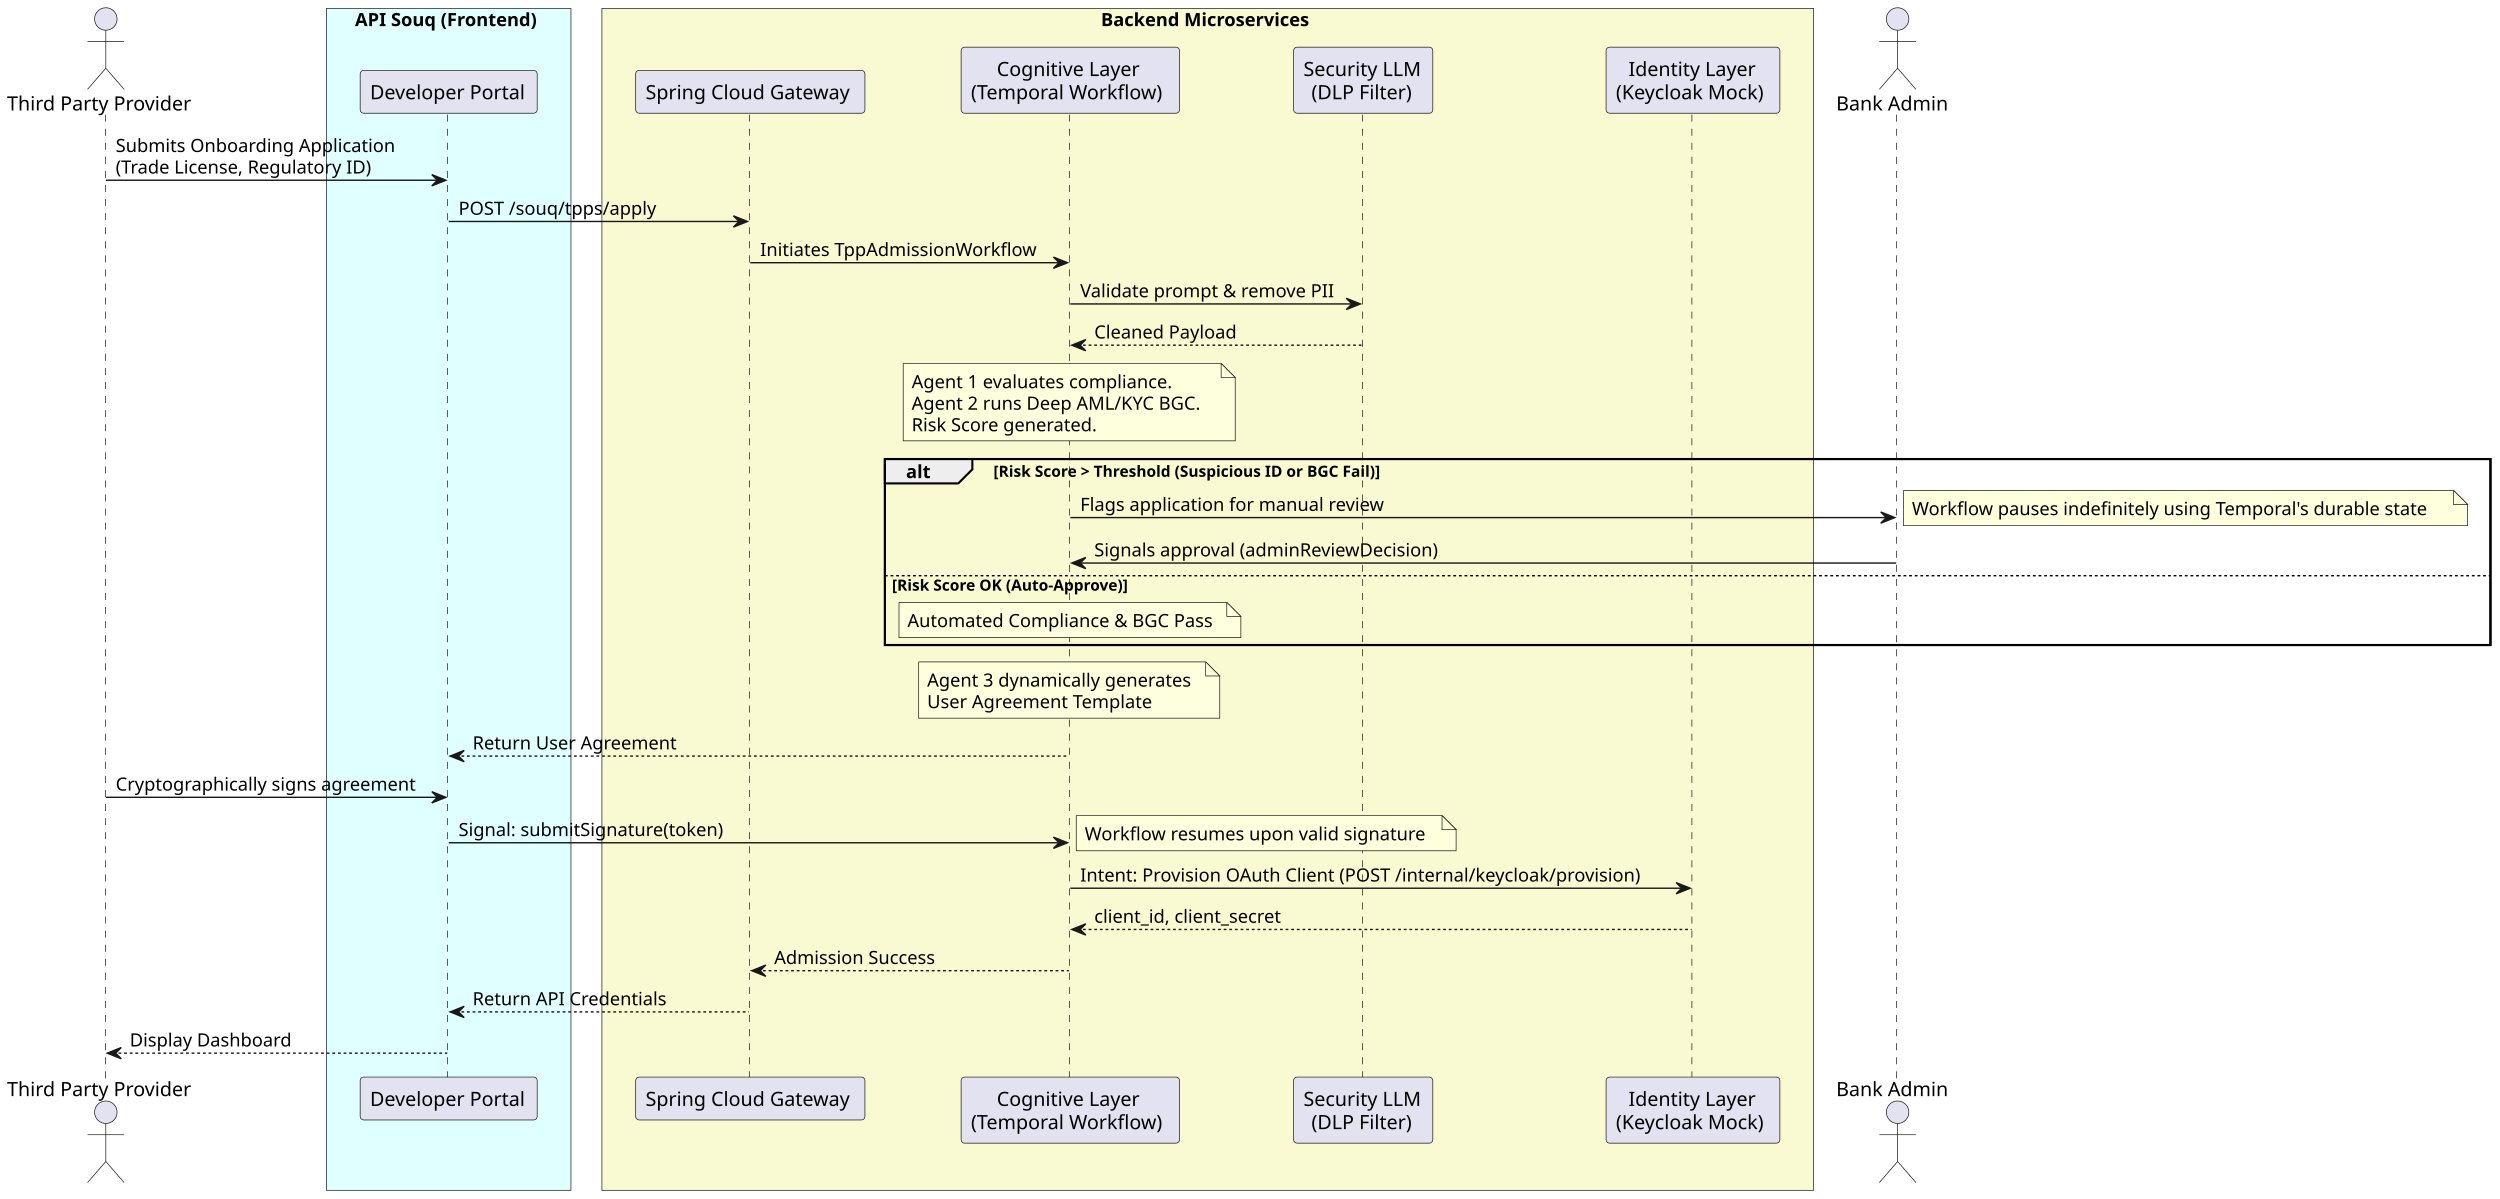
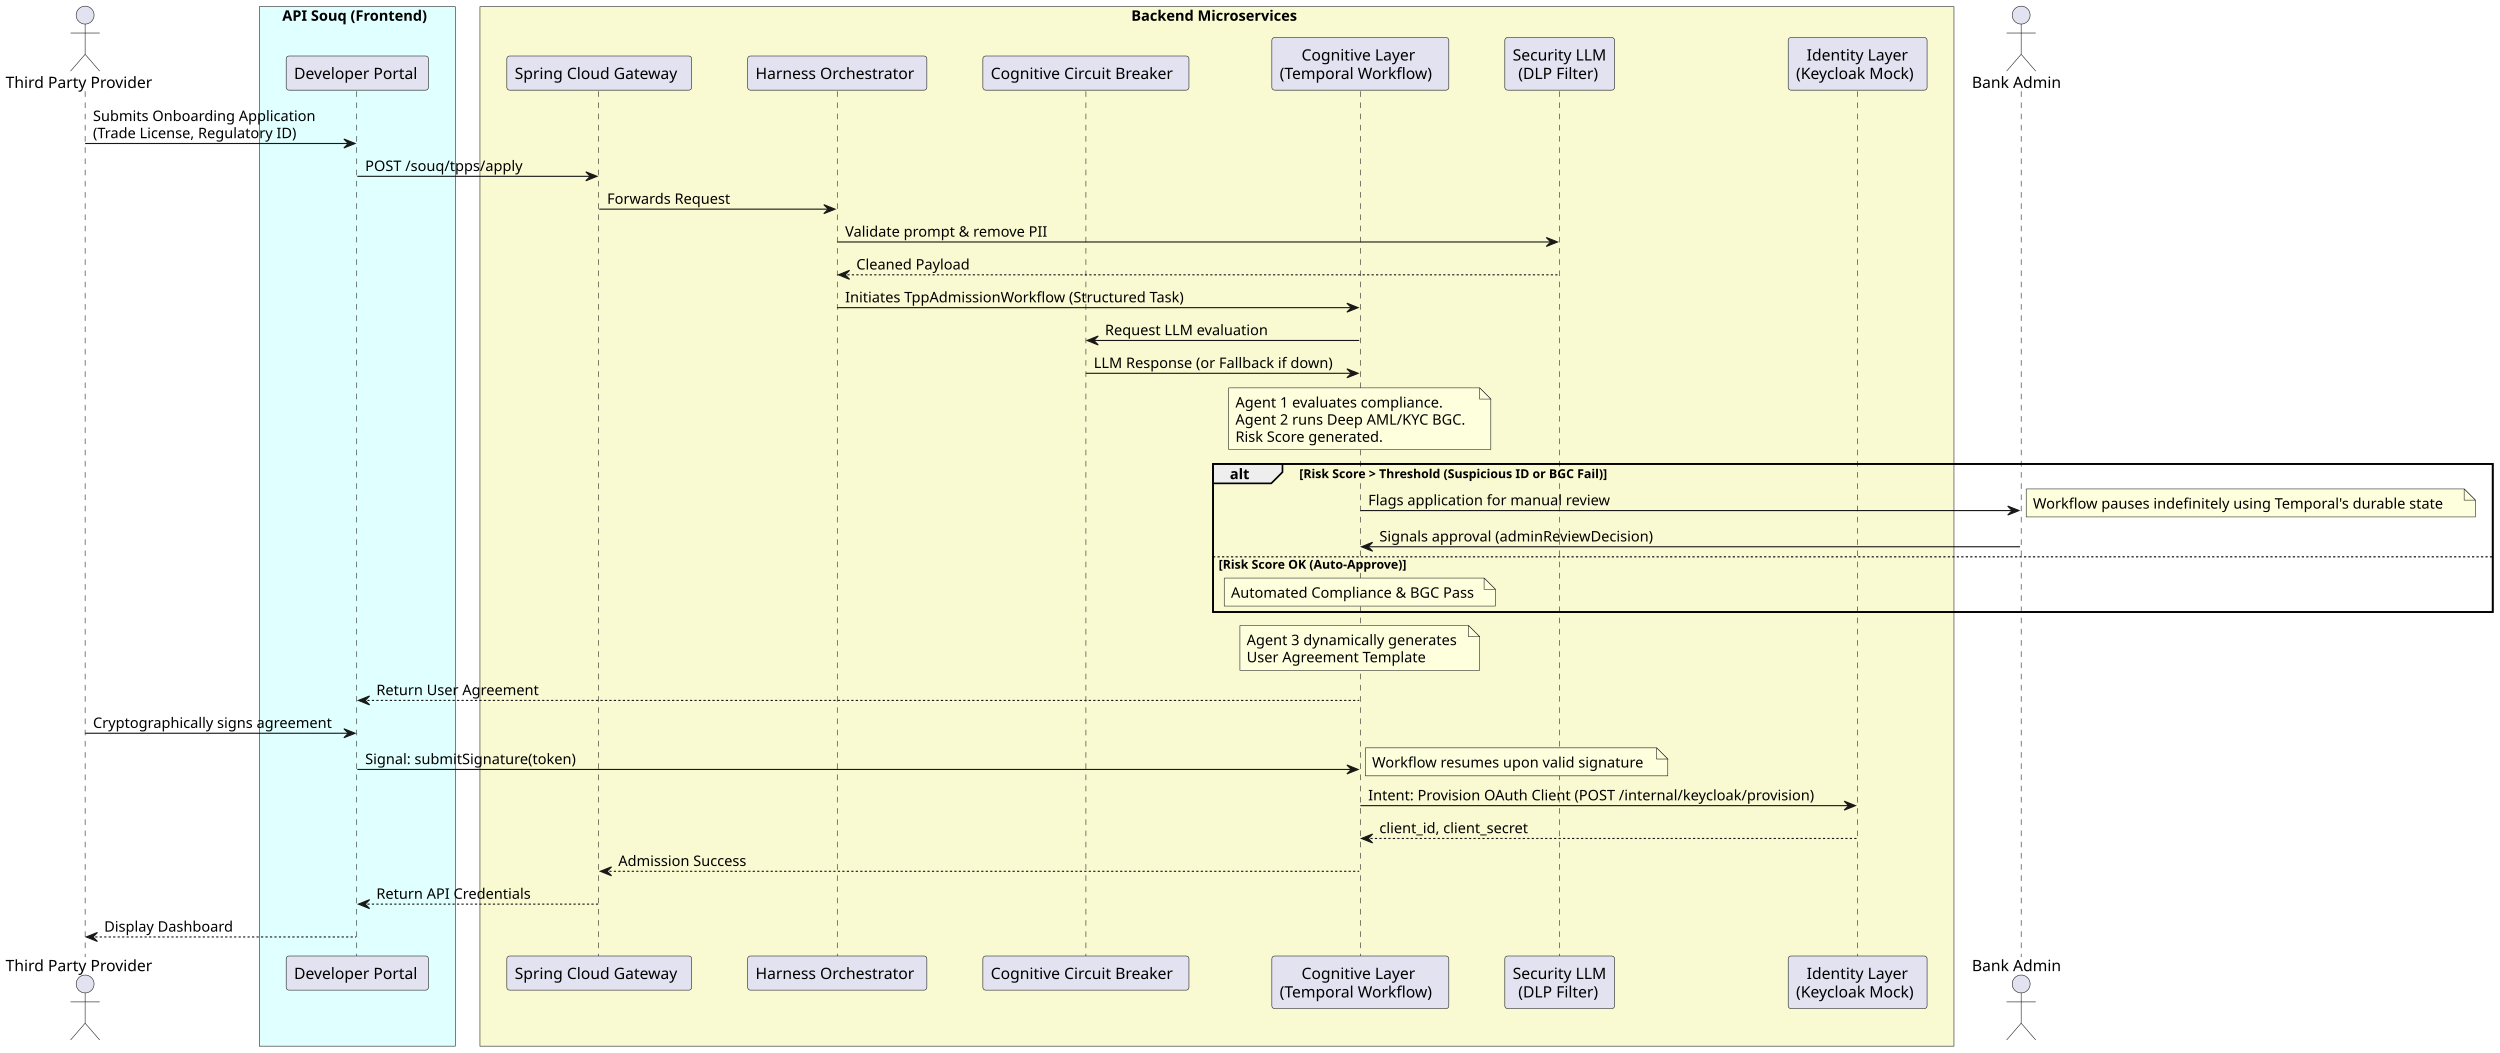
- <svg xmlns="http://www.w3.org/2000/svg" contentStyleType="text/css" data-diagram-type="SEQUENCE" height="852px" preserveAspectRatio="none" style="width:1777px;height:852px;background:#FFFFFF;" version="1.1" viewBox="0 0 1777 852" width="1777px" zoomAndPan="magnify">
+ <svg xmlns="http://www.w3.org/2000/svg" contentStyleType="text/css" height="940px" preserveAspectRatio="none" style="width:2232px;height:940px;background:#FFFFFF;" version="1.1" viewBox="0 0 2232 940" width="2232px" zoomAndPan="magnify">
  <defs />
  <g>
-     <rect fill="#E0FFFF" height="840.074" style="stroke:#181818;stroke-width:0.5;" width="173.829" x="232.008" y="6" />
-     <text fill="#000000" font-family="sans-serif" font-size="13" font-weight="bold" lengthAdjust="spacing" textLength="133.193" x="252.326" y="18.568">API Souq (Frontend)</text>
-     <rect fill="#FAFAD2" height="840.074" style="stroke:#181818;stroke-width:0.5;" width="861.301" x="427.837" y="6" />
-     <text fill="#000000" font-family="sans-serif" font-size="13" font-weight="bold" lengthAdjust="spacing" textLength="151.893" x="782.542" y="18.568">Backend Microservices</text>
-     <rect fill="none" height="132.197" style="stroke:#000000;stroke-width:1.5;" width="1141.215" x="629" y="326.283" />
-     <g class="participant-lifeline" data-entity-uid="part1" data-qualified-name="TPP" id="part1-lifeline">
-       <g>
-         <rect fill="#000000" fill-opacity="0" height="685.098" width="8" x="71.218" y="81.488" />
-         <line style="stroke:#181818;stroke-width:0.5;stroke-dasharray:5,5;" x1="75" x2="75" y1="81.488" y2="766.586" />
-       </g>
-     </g>
-     <g class="participant-lifeline" data-entity-uid="part2" data-qualified-name="Portal" id="part2-lifeline">
-       <g>
-         <rect fill="#000000" fill-opacity="0" height="685.098" width="8" x="314.923" y="81.488" />
-         <line style="stroke:#181818;stroke-width:0.5;stroke-dasharray:5,5;" x1="318.008" x2="318.008" y1="81.488" y2="766.586" />
-       </g>
-     </g>
-     <g class="participant-lifeline" data-entity-uid="part3" data-qualified-name="Gateway" id="part3-lifeline">
-       <g>
-         <rect fill="#000000" fill-opacity="0" height="685.098" width="8" x="529.315" y="81.488" />
-         <line style="stroke:#181818;stroke-width:0.5;stroke-dasharray:5,5;" x1="532.837" x2="532.837" y1="81.488" y2="766.586" />
-       </g>
-     </g>
-     <g class="participant-lifeline" data-entity-uid="part4" data-qualified-name="Brain" id="part4-lifeline">
-       <g>
-         <rect fill="#000000" fill-opacity="0" height="685.098" width="8" x="756.789" y="81.488" />
-         <line style="stroke:#181818;stroke-width:0.5;stroke-dasharray:5,5;" x1="760.167" x2="760.167" y1="81.488" y2="766.586" />
-       </g>
-     </g>
-     <g class="participant-lifeline" data-entity-uid="part5" data-qualified-name="SecLLM" id="part5-lifeline">
-       <g>
-         <rect fill="#000000" fill-opacity="0" height="685.098" width="8" x="964.966" y="81.488" />
-         <line style="stroke:#181818;stroke-width:0.5;stroke-dasharray:5,5;" x1="968.495" x2="968.495" y1="81.488" y2="766.586" />
-       </g>
-     </g>
-     <g class="participant-lifeline" data-entity-uid="part6" data-qualified-name="Keycloak" id="part6-lifeline">
-       <g>
-         <rect fill="#000000" fill-opacity="0" height="685.098" width="8" x="1199.373" y="81.488" />
-         <line style="stroke:#181818;stroke-width:0.5;stroke-dasharray:5,5;" x1="1202.606" x2="1202.606" y1="81.488" y2="766.586" />
-       </g>
-     </g>
-     <g class="participant-lifeline" data-entity-uid="part7" data-qualified-name="Admin" id="part7-lifeline">
-       <g>
-         <rect fill="#000000" fill-opacity="0" height="685.098" width="8" x="1344.819" y="81.488" />
-         <line style="stroke:#181818;stroke-width:0.5;stroke-dasharray:5,5;" x1="1348.139" x2="1348.139" y1="81.488" y2="766.586" />
-       </g>
-     </g>
-     <g class="participant participant-head" data-entity-uid="part1" data-qualified-name="TPP" id="part1-head">
-       <text fill="#000000" font-family="sans-serif" font-size="14" lengthAdjust="spacing" textLength="134.435" x="5" y="78.535">Third Party Provider</text>
-       <ellipse cx="75.218" cy="13.5" fill="#E2E2F0" rx="8" ry="8" style="stroke:#181818;stroke-width:0.5;" />
-       <path d="M75.218,21.5 L75.218,48.5 M62.218,29.5 L88.218,29.5 M75.218,48.5 L62.218,63.5 M75.218,48.5 L88.218,63.5" fill="none" style="stroke:#181818;stroke-width:0.5;" />
-     </g>
-     <g class="participant participant-tail" data-entity-uid="part1" data-qualified-name="TPP" id="part1-tail">
-       <text fill="#000000" font-family="sans-serif" font-size="14" lengthAdjust="spacing" textLength="134.435" x="5" y="779.121">Third Party Provider</text>
-       <ellipse cx="75.218" cy="790.574" fill="#E2E2F0" rx="8" ry="8" style="stroke:#181818;stroke-width:0.5;" />
-       <path d="M75.218,798.574 L75.218,825.574 M62.218,806.574 L88.218,806.574 M75.218,825.574 L62.218,840.574 M75.218,825.574 L88.218,840.574" fill="none" style="stroke:#181818;stroke-width:0.5;" />
-     </g>
-     <g class="participant participant-head" data-entity-uid="part2" data-qualified-name="Portal" id="part2-head">
-       <rect fill="#E2E2F0" height="30.488" rx="2.5" ry="2.5" style="stroke:#181818;stroke-width:0.5;" width="125.829" x="256.008" y="50" />
-       <text fill="#000000" font-family="sans-serif" font-size="14" lengthAdjust="spacing" textLength="111.829" x="263.008" y="70.535">Developer Portal</text>
-     </g>
-     <g class="participant participant-tail" data-entity-uid="part2" data-qualified-name="Portal" id="part2-tail">
-       <rect fill="#E2E2F0" height="30.488" rx="2.5" ry="2.5" style="stroke:#181818;stroke-width:0.5;" width="125.829" x="256.008" y="765.586" />
-       <text fill="#000000" font-family="sans-serif" font-size="14" lengthAdjust="spacing" textLength="111.829" x="263.008" y="786.121">Developer Portal</text>
-     </g>
-     <g class="participant participant-head" data-entity-uid="part3" data-qualified-name="Gateway" id="part3-head">
-       <rect fill="#E2E2F0" height="30.488" rx="2.5" ry="2.5" style="stroke:#181818;stroke-width:0.5;" width="162.955" x="451.837" y="50" />
-       <text fill="#000000" font-family="sans-serif" font-size="14" lengthAdjust="spacing" textLength="148.955" x="458.837" y="70.535">Spring Cloud Gateway</text>
-     </g>
-     <g class="participant participant-tail" data-entity-uid="part3" data-qualified-name="Gateway" id="part3-tail">
-       <rect fill="#E2E2F0" height="30.488" rx="2.5" ry="2.5" style="stroke:#181818;stroke-width:0.5;" width="162.955" x="451.837" y="765.586" />
-       <text fill="#000000" font-family="sans-serif" font-size="14" lengthAdjust="spacing" textLength="148.955" x="458.837" y="786.121">Spring Cloud Gateway</text>
-     </g>
-     <g class="participant participant-head" data-entity-uid="part4" data-qualified-name="Brain" id="part4-head">
-       <rect fill="#E2E2F0" height="46.977" rx="2.5" ry="2.5" style="stroke:#181818;stroke-width:0.5;" width="155.244" x="683.167" y="33.512" />
-       <text fill="#000000" font-family="sans-serif" font-size="14" lengthAdjust="spacing" textLength="104.549" x="708.515" y="54.047">Cognitive Layer</text>
-       <text fill="#000000" font-family="sans-serif" font-size="14" lengthAdjust="spacing" textLength="141.244" x="690.167" y="70.535">(Temporal Workflow)</text>
-     </g>
-     <g class="participant participant-tail" data-entity-uid="part4" data-qualified-name="Brain" id="part4-tail">
-       <rect fill="#E2E2F0" height="46.977" rx="2.5" ry="2.5" style="stroke:#181818;stroke-width:0.5;" width="155.244" x="683.167" y="765.586" />
-       <text fill="#000000" font-family="sans-serif" font-size="14" lengthAdjust="spacing" textLength="104.549" x="708.515" y="786.121">Cognitive Layer</text>
-       <text fill="#000000" font-family="sans-serif" font-size="14" lengthAdjust="spacing" textLength="141.244" x="690.167" y="802.609">(Temporal Workflow)</text>
-     </g>
-     <g class="participant participant-head" data-entity-uid="part5" data-qualified-name="SecLLM" id="part5-head">
-       <rect fill="#E2E2F0" height="46.977" rx="2.5" ry="2.5" style="stroke:#181818;stroke-width:0.5;" width="98.943" x="919.495" y="33.512" />
-       <text fill="#000000" font-family="sans-serif" font-size="14" lengthAdjust="spacing" textLength="84.943" x="926.495" y="54.047">Security LLM</text>
-       <text fill="#000000" font-family="sans-serif" font-size="14" lengthAdjust="spacing" textLength="73.589" x="932.172" y="70.535">(DLP Filter)</text>
-     </g>
-     <g class="participant participant-tail" data-entity-uid="part5" data-qualified-name="SecLLM" id="part5-tail">
-       <rect fill="#E2E2F0" height="46.977" rx="2.5" ry="2.5" style="stroke:#181818;stroke-width:0.5;" width="98.943" x="919.495" y="765.586" />
-       <text fill="#000000" font-family="sans-serif" font-size="14" lengthAdjust="spacing" textLength="84.943" x="926.495" y="786.121">Security LLM</text>
-       <text fill="#000000" font-family="sans-serif" font-size="14" lengthAdjust="spacing" textLength="73.589" x="932.172" y="802.609">(DLP Filter)</text>
-     </g>
-     <g class="participant participant-head" data-entity-uid="part6" data-qualified-name="Keycloak" id="part6-head">
-       <rect fill="#E2E2F0" height="46.977" rx="2.5" ry="2.5" style="stroke:#181818;stroke-width:0.5;" width="123.532" x="1141.606" y="33.512" />
-       <text fill="#000000" font-family="sans-serif" font-size="14" lengthAdjust="spacing" textLength="91.636" x="1157.555" y="54.047">Identity Layer</text>
-       <text fill="#000000" font-family="sans-serif" font-size="14" lengthAdjust="spacing" textLength="109.532" x="1148.606" y="70.535">(Keycloak Mock)</text>
-     </g>
-     <g class="participant participant-tail" data-entity-uid="part6" data-qualified-name="Keycloak" id="part6-tail">
-       <rect fill="#E2E2F0" height="46.977" rx="2.5" ry="2.5" style="stroke:#181818;stroke-width:0.5;" width="123.532" x="1141.606" y="765.586" />
-       <text fill="#000000" font-family="sans-serif" font-size="14" lengthAdjust="spacing" textLength="91.636" x="1157.555" y="786.121">Identity Layer</text>
-       <text fill="#000000" font-family="sans-serif" font-size="14" lengthAdjust="spacing" textLength="109.532" x="1148.606" y="802.609">(Keycloak Mock)</text>
-     </g>
-     <g class="participant participant-head" data-entity-uid="part7" data-qualified-name="Admin" id="part7-head">
-       <text fill="#000000" font-family="sans-serif" font-size="14" lengthAdjust="spacing" textLength="81.361" x="1305.139" y="78.535">Bank Admin</text>
-       <ellipse cx="1348.819" cy="13.5" fill="#E2E2F0" rx="8" ry="8" style="stroke:#181818;stroke-width:0.5;" />
-       <path d="M1348.819,21.5 L1348.819,48.5 M1335.819,29.5 L1361.819,29.5 M1348.819,48.5 L1335.819,63.5 M1348.819,48.5 L1361.819,63.5" fill="none" style="stroke:#181818;stroke-width:0.5;" />
-     </g>
-     <g class="participant participant-tail" data-entity-uid="part7" data-qualified-name="Admin" id="part7-tail">
-       <text fill="#000000" font-family="sans-serif" font-size="14" lengthAdjust="spacing" textLength="81.361" x="1305.139" y="779.121">Bank Admin</text>
-       <ellipse cx="1348.819" cy="790.574" fill="#E2E2F0" rx="8" ry="8" style="stroke:#181818;stroke-width:0.5;" />
-       <path d="M1348.819,798.574 L1348.819,825.574 M1335.819,806.574 L1361.819,806.574 M1348.819,825.574 L1335.819,840.574 M1348.819,825.574 L1361.819,840.574" fill="none" style="stroke:#181818;stroke-width:0.5;" />
-     </g>
-     <g class="message" data-entity-1="part1" data-entity-2="part2" id="msg1">
-       <polygon fill="#181818" points="306.923,124.109,316.923,128.109,306.923,132.109,310.923,128.109" style="stroke:#181818;stroke-width:1;" />
-       <line style="stroke:#181818;stroke-width:1;" x1="75.218" x2="312.923" y1="128.109" y2="128.109" />
-       <text fill="#000000" font-family="sans-serif" font-size="13" lengthAdjust="spacing" textLength="205.169" x="82.218" y="108.057">Submits Onboarding Application</text>
-       <text fill="#000000" font-family="sans-serif" font-size="13" lengthAdjust="spacing" textLength="188.595" x="82.218" y="123.367">(Trade License, Regulatory ID)</text>
-     </g>
-     <g class="message" data-entity-1="part2" data-entity-2="part3" id="msg2">
-       <polygon fill="#181818" points="521.315,153.42,531.315,157.42,521.315,161.42,525.315,157.42" style="stroke:#181818;stroke-width:1;" />
-       <line style="stroke:#181818;stroke-width:1;" x1="318.923" x2="527.315" y1="157.42" y2="157.42" />
-       <text fill="#000000" font-family="sans-serif" font-size="13" lengthAdjust="spacing" textLength="149.881" x="325.923" y="152.678">POST /souq/tpps/apply</text>
-     </g>
-     <g class="message" data-entity-1="part3" data-entity-2="part4" id="msg3">
-       <polygon fill="#181818" points="748.789,182.731,758.789,186.731,748.789,190.731,752.789,186.731" style="stroke:#181818;stroke-width:1;" />
-       <line style="stroke:#181818;stroke-width:1;" x1="533.315" x2="754.789" y1="186.731" y2="186.731" />
-       <text fill="#000000" font-family="sans-serif" font-size="13" lengthAdjust="spacing" textLength="203.474" x="540.315" y="181.988">Initiates TppAdmissionWorkflow</text>
-     </g>
-     <g class="message" data-entity-1="part4" data-entity-2="part5" id="msg4">
-       <polygon fill="#181818" points="956.966,212.041,966.966,216.041,956.966,220.041,960.966,216.041" style="stroke:#181818;stroke-width:1;" />
-       <line style="stroke:#181818;stroke-width:1;" x1="760.789" x2="962.966" y1="216.041" y2="216.041" />
-       <text fill="#000000" font-family="sans-serif" font-size="13" lengthAdjust="spacing" textLength="184.177" x="767.789" y="211.299">Validate prompt &amp; remove PII</text>
-     </g>
-     <g class="message" data-entity-1="part5" data-entity-2="part4" id="msg5">
-       <polygon fill="#181818" points="771.789,241.352,761.789,245.352,771.789,249.352,767.789,245.352" style="stroke:#181818;stroke-width:1;" />
-       <line style="stroke:#181818;stroke-width:1;stroke-dasharray:2,2;" x1="765.789" x2="967.966" y1="245.352" y2="245.352" />
-       <text fill="#000000" font-family="sans-serif" font-size="13" lengthAdjust="spacing" textLength="103.041" x="777.789" y="240.609">Cleaned Payload</text>
-     </g>
-     <path d="M642,258.352 L642,313.352 L878,313.352 L878,268.352 L868,258.352 L642,258.352" fill="#FEFFDD" style="stroke:#181818;stroke-width:0.5;" />
-     <path d="M868,258.352 L868,268.352 L878,268.352 L868,258.352" fill="#FEFFDD" style="stroke:#181818;stroke-width:0.5;" />
-     <text fill="#000000" font-family="sans-serif" font-size="13" lengthAdjust="spacing" textLength="192.435" x="648" y="275.92">Agent 1 evaluates compliance.</text>
-     <text fill="#000000" font-family="sans-serif" font-size="13" lengthAdjust="spacing" textLength="215.998" x="648" y="291.231">Agent 2 runs Deep AML/KYC BGC.</text>
-     <text fill="#000000" font-family="sans-serif" font-size="13" lengthAdjust="spacing" textLength="136.195" x="648" y="306.541">Risk Score generated.</text>
-     <path d="M629,326.283 L691.139,326.283 L691.139,333.594 L681.139,343.594 L629,343.594 L629,326.283" fill="#EEEEEE" style="stroke:#000000;stroke-width:1.5;" />
-     <rect fill="none" height="132.197" style="stroke:#000000;stroke-width:1.5;" width="1141.215" x="629" y="326.283" />
-     <text fill="#000000" font-family="sans-serif" font-size="13" font-weight="bold" lengthAdjust="spacing" textLength="17.139" x="644" y="339.852">alt</text>
-     <text fill="#000000" font-family="sans-serif" font-size="11" font-weight="bold" lengthAdjust="spacing" textLength="294.406" x="706.139" y="338.918">[Risk Score &gt; Threshold (Suspicious ID or BGC Fail)]</text>
-     <g class="message" data-entity-1="part4" data-entity-2="part7" id="msg6">
-       <polygon fill="#181818" points="1336.819,363.904,1346.819,367.904,1336.819,371.904,1340.819,367.904" style="stroke:#181818;stroke-width:1;" />
-       <line style="stroke:#181818;stroke-width:1;" x1="760.789" x2="1342.819" y1="367.904" y2="367.904" />
-       <text fill="#000000" font-family="sans-serif" font-size="13" lengthAdjust="spacing" textLength="223.444" x="767.789" y="363.162">Flags application for manual review</text>
-     </g>
-     <path d="M1353,348.594 L1353,373.594 L1754,373.594 L1754,358.594 L1744,348.594 L1353,348.594" fill="#FEFFDD" style="stroke:#181818;stroke-width:0.5;" />
-     <path d="M1744,348.594 L1744,358.594 L1754,358.594 L1744,348.594" fill="#FEFFDD" style="stroke:#181818;stroke-width:0.5;" />
-     <text fill="#000000" font-family="sans-serif" font-size="13" lengthAdjust="spacing" textLength="380.396" x="1359" y="366.162">Workflow pauses indefinitely using Temporal's durable state</text>
-     <g class="message" data-entity-1="part7" data-entity-2="part4" id="msg8">
-       <polygon fill="#181818" points="771.789,396.215,761.789,400.215,771.789,404.215,767.789,400.215" style="stroke:#181818;stroke-width:1;" />
-       <line style="stroke:#181818;stroke-width:1;" x1="765.789" x2="1347.819" y1="400.215" y2="400.215" />
-       <text fill="#000000" font-family="sans-serif" font-size="13" lengthAdjust="spacing" textLength="252.059" x="777.789" y="395.473">Signals approval (adminReviewDecision)</text>
-     </g>
-     <line style="stroke:#000000;stroke-width:1;stroke-dasharray:2,2;" x1="629" x2="1770.215" y1="409.215" y2="409.215" />
-     <text fill="#000000" font-family="sans-serif" font-size="11" font-weight="bold" lengthAdjust="spacing" textLength="180.512" x="634" y="419.85">[Risk Score OK (Auto-Approve)]</text>
-     <path d="M639,428.17 L639,453.17 L882,453.17 L882,438.17 L872,428.17 L639,428.17" fill="#FEFFDD" style="stroke:#181818;stroke-width:0.5;" />
-     <path d="M872,428.17 L872,438.17 L882,438.17 L872,428.17" fill="#FEFFDD" style="stroke:#181818;stroke-width:0.5;" />
-     <text fill="#000000" font-family="sans-serif" font-size="13" lengthAdjust="spacing" textLength="222.454" x="645" y="445.738">Automated Compliance &amp; BGC Pass</text>
-     <path d="M653,470.481 L653,510.481 L867,510.481 L867,480.481 L857,470.481 L653,470.481" fill="#FEFFDD" style="stroke:#181818;stroke-width:0.5;" />
-     <path d="M857,470.481 L857,480.481 L867,480.481 L857,470.481" fill="#FEFFDD" style="stroke:#181818;stroke-width:0.5;" />
-     <text fill="#000000" font-family="sans-serif" font-size="13" lengthAdjust="spacing" textLength="193.959" x="659" y="488.049">Agent 3 dynamically generates</text>
-     <text fill="#000000" font-family="sans-serif" font-size="13" lengthAdjust="spacing" textLength="164.436" x="659" y="503.359">User Agreement Template</text>
-     <g class="message" data-entity-1="part4" data-entity-2="part2" id="msg9">
-       <polygon fill="#181818" points="329.923,533.412,319.923,537.412,329.923,541.412,325.923,537.412" style="stroke:#181818;stroke-width:1;" />
-       <line style="stroke:#181818;stroke-width:1;stroke-dasharray:2,2;" x1="323.923" x2="759.789" y1="537.412" y2="537.412" />
-       <text fill="#000000" font-family="sans-serif" font-size="13" lengthAdjust="spacing" textLength="147.393" x="335.923" y="532.67">Return User Agreement</text>
-     </g>
-     <g class="message" data-entity-1="part1" data-entity-2="part2" id="msg10">
-       <polygon fill="#181818" points="306.923,562.723,316.923,566.723,306.923,570.723,310.923,566.723" style="stroke:#181818;stroke-width:1;" />
-       <line style="stroke:#181818;stroke-width:1;" x1="75.218" x2="312.923" y1="566.723" y2="566.723" />
-       <text fill="#000000" font-family="sans-serif" font-size="13" lengthAdjust="spacing" textLength="219.705" x="82.218" y="561.981">Cryptographically signs agreement</text>
-     </g>
-     <g class="message" data-entity-1="part2" data-entity-2="part4" id="msg11">
-       <polygon fill="#181818" points="748.789,595.033,758.789,599.033,748.789,603.033,752.789,599.033" style="stroke:#181818;stroke-width:1;" />
-       <line style="stroke:#181818;stroke-width:1;" x1="318.923" x2="754.789" y1="599.033" y2="599.033" />
-       <text fill="#000000" font-family="sans-serif" font-size="13" lengthAdjust="spacing" textLength="193.546" x="325.923" y="594.291">Signal: submitSignature(token)</text>
-     </g>
-     <path d="M765,579.723 L765,604.723 L1035,604.723 L1035,589.723 L1025,579.723 L765,579.723" fill="#FEFFDD" style="stroke:#181818;stroke-width:0.5;" />
-     <path d="M1025,579.723 L1025,589.723 L1035,589.723 L1025,579.723" fill="#FEFFDD" style="stroke:#181818;stroke-width:0.5;" />
-     <text fill="#000000" font-family="sans-serif" font-size="13" lengthAdjust="spacing" textLength="249.418" x="771" y="597.291">Workflow resumes upon valid signature</text>
-     <g class="message" data-entity-1="part4" data-entity-2="part6" id="msg13">
-       <polygon fill="#181818" points="1191.373,627.344,1201.373,631.344,1191.373,635.344,1195.373,631.344" style="stroke:#181818;stroke-width:1;" />
-       <line style="stroke:#181818;stroke-width:1;" x1="760.789" x2="1197.373" y1="631.344" y2="631.344" />
-       <text fill="#000000" font-family="sans-serif" font-size="13" lengthAdjust="spacing" textLength="418.584" x="767.789" y="626.602">Intent: Provision OAuth Client (POST /internal/keycloak/provision)</text>
-     </g>
-     <g class="message" data-entity-1="part6" data-entity-2="part4" id="msg14">
-       <polygon fill="#181818" points="771.789,656.654,761.789,660.654,771.789,664.654,767.789,660.654" style="stroke:#181818;stroke-width:1;" />
-       <line style="stroke:#181818;stroke-width:1;stroke-dasharray:2,2;" x1="765.789" x2="1202.373" y1="660.654" y2="660.654" />
-       <text fill="#000000" font-family="sans-serif" font-size="13" lengthAdjust="spacing" textLength="139.814" x="777.789" y="655.912">client_id, client_secret</text>
-     </g>
-     <g class="message" data-entity-1="part4" data-entity-2="part3" id="msg15">
-       <polygon fill="#181818" points="544.315,685.965,534.315,689.965,544.315,693.965,540.315,689.965" style="stroke:#181818;stroke-width:1;" />
-       <line style="stroke:#181818;stroke-width:1;stroke-dasharray:2,2;" x1="538.315" x2="759.789" y1="689.965" y2="689.965" />
-       <text fill="#000000" font-family="sans-serif" font-size="13" lengthAdjust="spacing" textLength="119.107" x="550.315" y="685.223">Admission Success</text>
-     </g>
-     <g class="message" data-entity-1="part3" data-entity-2="part2" id="msg16">
-       <polygon fill="#181818" points="329.923,715.275,319.923,719.275,329.923,723.275,325.923,719.275" style="stroke:#181818;stroke-width:1;" />
-       <line style="stroke:#181818;stroke-width:1;stroke-dasharray:2,2;" x1="323.923" x2="532.315" y1="719.275" y2="719.275" />
-       <text fill="#000000" font-family="sans-serif" font-size="13" lengthAdjust="spacing" textLength="141.14" x="335.923" y="714.533">Return API Credentials</text>
-     </g>
-     <g class="message" data-entity-1="part2" data-entity-2="part1" id="msg17">
-       <polygon fill="#181818" points="86.218,744.586,76.218,748.586,86.218,752.586,82.218,748.586" style="stroke:#181818;stroke-width:1;" />
-       <line style="stroke:#181818;stroke-width:1;stroke-dasharray:2,2;" x1="80.218" x2="317.923" y1="748.586" y2="748.586" />
-       <text fill="#000000" font-family="sans-serif" font-size="13" lengthAdjust="spacing" textLength="118.606" x="92.218" y="743.844">Display Dashboard</text>
-     </g>
+     <rect fill="#E0FFFF" height="928.006" style="stroke:#181818;stroke-width:0.5;" width="175" x="231.5" y="6" />
+     <text fill="#000000" font-family="sans-serif" font-size="13" font-weight="bold" lengthAdjust="spacing" textLength="134" x="252" y="18.568">API Souq (Frontend)</text>
+     <rect fill="#FAFAD2" height="928.006" style="stroke:#181818;stroke-width:0.5;" width="1316" x="428.5" y="6" />
+     <text fill="#000000" font-family="sans-serif" font-size="13" font-weight="bold" lengthAdjust="spacing" textLength="153" x="1010" y="18.568">Backend Microservices</text>
+     <rect fill="none" height="132.197" style="stroke:#000000;stroke-width:1.5;" width="1142.5" x="1083" y="414.215" />
+     <line style="stroke:#181818;stroke-width:0.5;stroke-dasharray:5.0,5.0;" x1="76" x2="76" y1="81.488" y2="854.518" />
+     <line style="stroke:#181818;stroke-width:0.5;stroke-dasharray:5.0,5.0;" x1="318.5" x2="318.5" y1="81.488" y2="854.518" />
+     <line style="stroke:#181818;stroke-width:0.5;stroke-dasharray:5.0,5.0;" x1="534.5" x2="534.5" y1="81.488" y2="854.518" />
+     <line style="stroke:#181818;stroke-width:0.5;stroke-dasharray:5.0,5.0;" x1="747.5" x2="747.5" y1="81.488" y2="854.518" />
+     <line style="stroke:#181818;stroke-width:0.5;stroke-dasharray:5.0,5.0;" x1="969.5" x2="969.5" y1="81.488" y2="854.518" />
+     <line style="stroke:#181818;stroke-width:0.5;stroke-dasharray:5.0,5.0;" x1="1214.5" x2="1214.5" y1="81.488" y2="854.518" />
+     <line style="stroke:#181818;stroke-width:0.5;stroke-dasharray:5.0,5.0;" x1="1392.5" x2="1392.5" y1="81.488" y2="854.518" />
+     <line style="stroke:#181818;stroke-width:0.5;stroke-dasharray:5.0,5.0;" x1="1658.5" x2="1658.5" y1="81.488" y2="854.518" />
+     <line style="stroke:#181818;stroke-width:0.5;stroke-dasharray:5.0,5.0;" x1="1804.5" x2="1804.5" y1="81.488" y2="854.518" />
+     <text fill="#000000" font-family="sans-serif" font-size="14" lengthAdjust="spacing" textLength="136" x="5" y="78.535">Third Party Provider</text>
+     <ellipse cx="76" cy="13.5" fill="#E2E2F0" rx="8" ry="8" style="stroke:#181818;stroke-width:0.5;" />
+     <path d="M76,21.5 L76,48.5 M63,29.5 L89,29.5 M76,48.5 L63,63.5 M76,48.5 L89,63.5 " fill="none" style="stroke:#181818;stroke-width:0.5;" />
+     <text fill="#000000" font-family="sans-serif" font-size="14" lengthAdjust="spacing" textLength="136" x="5" y="867.053">Third Party Provider</text>
+     <ellipse cx="76" cy="878.506" fill="#E2E2F0" rx="8" ry="8" style="stroke:#181818;stroke-width:0.5;" />
+     <path d="M76,886.506 L76,913.506 M63,894.506 L89,894.506 M76,913.506 L63,928.506 M76,913.506 L89,928.506 " fill="none" style="stroke:#181818;stroke-width:0.5;" />
+     <rect fill="#E2E2F0" height="30.488" rx="2.5" ry="2.5" style="stroke:#181818;stroke-width:0.5;" width="127" x="255.5" y="50" />
+     <text fill="#000000" font-family="sans-serif" font-size="14" lengthAdjust="spacing" textLength="113" x="262.5" y="70.535">Developer Portal</text>
+     <rect fill="#E2E2F0" height="30.488" rx="2.5" ry="2.5" style="stroke:#181818;stroke-width:0.5;" width="127" x="255.5" y="853.518" />
+     <text fill="#000000" font-family="sans-serif" font-size="14" lengthAdjust="spacing" textLength="113" x="262.5" y="874.053">Developer Portal</text>
+     <rect fill="#E2E2F0" height="30.488" rx="2.5" ry="2.5" style="stroke:#181818;stroke-width:0.5;" width="165" x="452.5" y="50" />
+     <text fill="#000000" font-family="sans-serif" font-size="14" lengthAdjust="spacing" textLength="151" x="459.5" y="70.535">Spring Cloud Gateway</text>
+     <rect fill="#E2E2F0" height="30.488" rx="2.5" ry="2.5" style="stroke:#181818;stroke-width:0.5;" width="165" x="452.5" y="853.518" />
+     <text fill="#000000" font-family="sans-serif" font-size="14" lengthAdjust="spacing" textLength="151" x="459.5" y="874.053">Spring Cloud Gateway</text>
+     <rect fill="#E2E2F0" height="30.488" rx="2.5" ry="2.5" style="stroke:#181818;stroke-width:0.5;" width="160" x="667.5" y="50" />
+     <text fill="#000000" font-family="sans-serif" font-size="14" lengthAdjust="spacing" textLength="146" x="674.5" y="70.535">Harness Orchestrator</text>
+     <rect fill="#E2E2F0" height="30.488" rx="2.5" ry="2.5" style="stroke:#181818;stroke-width:0.5;" width="160" x="667.5" y="853.518" />
+     <text fill="#000000" font-family="sans-serif" font-size="14" lengthAdjust="spacing" textLength="146" x="674.5" y="874.053">Harness Orchestrator</text>
+     <rect fill="#E2E2F0" height="30.488" rx="2.5" ry="2.5" style="stroke:#181818;stroke-width:0.5;" width="184" x="877.5" y="50" />
+     <text fill="#000000" font-family="sans-serif" font-size="14" lengthAdjust="spacing" textLength="170" x="884.5" y="70.535">Cognitive Circuit Breaker</text>
+     <rect fill="#E2E2F0" height="30.488" rx="2.5" ry="2.5" style="stroke:#181818;stroke-width:0.5;" width="184" x="877.5" y="853.518" />
+     <text fill="#000000" font-family="sans-serif" font-size="14" lengthAdjust="spacing" textLength="170" x="884.5" y="874.053">Cognitive Circuit Breaker</text>
+     <rect fill="#E2E2F0" height="46.977" rx="2.5" ry="2.5" style="stroke:#181818;stroke-width:0.5;" width="158" x="1135.5" y="33.512" />
+     <text fill="#000000" font-family="sans-serif" font-size="14" lengthAdjust="spacing" textLength="105" x="1162" y="54.047">Cognitive Layer</text>
+     <text fill="#000000" font-family="sans-serif" font-size="14" lengthAdjust="spacing" textLength="144" x="1142.5" y="70.535">(Temporal Workflow)</text>
+     <rect fill="#E2E2F0" height="46.977" rx="2.5" ry="2.5" style="stroke:#181818;stroke-width:0.5;" width="158" x="1135.5" y="853.518" />
+     <text fill="#000000" font-family="sans-serif" font-size="14" lengthAdjust="spacing" textLength="105" x="1162" y="874.053">Cognitive Layer</text>
+     <text fill="#000000" font-family="sans-serif" font-size="14" lengthAdjust="spacing" textLength="144" x="1142.5" y="890.541">(Temporal Workflow)</text>
+     <rect fill="#E2E2F0" height="46.977" rx="2.5" ry="2.5" style="stroke:#181818;stroke-width:0.5;" width="98" x="1343.5" y="33.512" />
+     <text fill="#000000" font-family="sans-serif" font-size="14" lengthAdjust="spacing" textLength="84" x="1350.5" y="54.047">Security LLM</text>
+     <text fill="#000000" font-family="sans-serif" font-size="14" lengthAdjust="spacing" textLength="74" x="1355.5" y="70.535">(DLP Filter)</text>
+     <rect fill="#E2E2F0" height="46.977" rx="2.5" ry="2.5" style="stroke:#181818;stroke-width:0.5;" width="98" x="1343.5" y="853.518" />
+     <text fill="#000000" font-family="sans-serif" font-size="14" lengthAdjust="spacing" textLength="84" x="1350.5" y="874.053">Security LLM</text>
+     <text fill="#000000" font-family="sans-serif" font-size="14" lengthAdjust="spacing" textLength="74" x="1355.5" y="890.541">(DLP Filter)</text>
+     <rect fill="#E2E2F0" height="46.977" rx="2.5" ry="2.5" style="stroke:#181818;stroke-width:0.5;" width="124" x="1596.5" y="33.512" />
+     <text fill="#000000" font-family="sans-serif" font-size="14" lengthAdjust="spacing" textLength="91" x="1613" y="54.047">Identity Layer</text>
+     <text fill="#000000" font-family="sans-serif" font-size="14" lengthAdjust="spacing" textLength="110" x="1603.5" y="70.535">(Keycloak Mock)</text>
+     <rect fill="#E2E2F0" height="46.977" rx="2.5" ry="2.5" style="stroke:#181818;stroke-width:0.5;" width="124" x="1596.5" y="853.518" />
+     <text fill="#000000" font-family="sans-serif" font-size="14" lengthAdjust="spacing" textLength="91" x="1613" y="874.053">Identity Layer</text>
+     <text fill="#000000" font-family="sans-serif" font-size="14" lengthAdjust="spacing" textLength="110" x="1603.5" y="890.541">(Keycloak Mock)</text>
+     <text fill="#000000" font-family="sans-serif" font-size="14" lengthAdjust="spacing" textLength="82" x="1760.5" y="78.535">Bank Admin</text>
+     <ellipse cx="1804.5" cy="13.5" fill="#E2E2F0" rx="8" ry="8" style="stroke:#181818;stroke-width:0.5;" />
+     <path d="M1804.5,21.5 L1804.5,48.5 M1791.5,29.5 L1817.5,29.5 M1804.5,48.5 L1791.5,63.5 M1804.5,48.5 L1817.5,63.5 " fill="none" style="stroke:#181818;stroke-width:0.5;" />
+     <text fill="#000000" font-family="sans-serif" font-size="14" lengthAdjust="spacing" textLength="82" x="1760.5" y="867.053">Bank Admin</text>
+     <ellipse cx="1804.5" cy="878.506" fill="#E2E2F0" rx="8" ry="8" style="stroke:#181818;stroke-width:0.5;" />
+     <path d="M1804.5,886.506 L1804.5,913.506 M1791.5,894.506 L1817.5,894.506 M1804.5,913.506 L1791.5,928.506 M1804.5,913.506 L1817.5,928.506 " fill="none" style="stroke:#181818;stroke-width:0.5;" />
+     <polygon fill="#181818" points="307,124.109,317,128.109,307,132.109,311,128.109" style="stroke:#181818;stroke-width:1.0;" />
+     <line style="stroke:#181818;stroke-width:1.0;" x1="76" x2="313" y1="128.109" y2="128.109" />
+     <text fill="#000000" font-family="sans-serif" font-size="13" lengthAdjust="spacing" textLength="205" x="83" y="108.057">Submits Onboarding Application</text>
+     <text fill="#000000" font-family="sans-serif" font-size="13" lengthAdjust="spacing" textLength="187" x="83" y="123.367">(Trade License, Regulatory ID)</text>
+     <polygon fill="#181818" points="523,153.42,533,157.42,523,161.42,527,157.42" style="stroke:#181818;stroke-width:1.0;" />
+     <line style="stroke:#181818;stroke-width:1.0;" x1="319" x2="529" y1="157.42" y2="157.42" />
+     <text fill="#000000" font-family="sans-serif" font-size="13" lengthAdjust="spacing" textLength="150" x="326" y="152.678">POST /souq/tpps/apply</text>
+     <polygon fill="#181818" points="735.5,182.731,745.5,186.731,735.5,190.731,739.5,186.731" style="stroke:#181818;stroke-width:1.0;" />
+     <line style="stroke:#181818;stroke-width:1.0;" x1="535" x2="741.5" y1="186.731" y2="186.731" />
+     <text fill="#000000" font-family="sans-serif" font-size="13" lengthAdjust="spacing" textLength="111" x="542" y="181.988">Forwards Request</text>
+     <polygon fill="#181818" points="1380.5,212.041,1390.5,216.041,1380.5,220.041,1384.5,216.041" style="stroke:#181818;stroke-width:1.0;" />
+     <line style="stroke:#181818;stroke-width:1.0;" x1="747.5" x2="1386.5" y1="216.041" y2="216.041" />
+     <text fill="#000000" font-family="sans-serif" font-size="13" lengthAdjust="spacing" textLength="182" x="754.5" y="211.299">Validate prompt &amp; remove PII</text>
+     <polygon fill="#181818" points="758.5,241.352,748.5,245.352,758.5,249.352,754.5,245.352" style="stroke:#181818;stroke-width:1.0;" />
+     <line style="stroke:#181818;stroke-width:1.0;stroke-dasharray:2.0,2.0;" x1="752.5" x2="1391.5" y1="245.352" y2="245.352" />
+     <text fill="#000000" font-family="sans-serif" font-size="13" lengthAdjust="spacing" textLength="102" x="764.5" y="240.609">Cleaned Payload</text>
+     <polygon fill="#181818" points="1202.5,270.662,1212.5,274.662,1202.5,278.662,1206.5,274.662" style="stroke:#181818;stroke-width:1.0;" />
+     <line style="stroke:#181818;stroke-width:1.0;" x1="747.5" x2="1208.5" y1="274.662" y2="274.662" />
+     <text fill="#000000" font-family="sans-serif" font-size="13" lengthAdjust="spacing" textLength="316" x="754.5" y="269.92">Initiates TppAdmissionWorkflow (Structured Task)</text>
+     <polygon fill="#181818" points="980.5,299.973,970.5,303.973,980.5,307.973,976.5,303.973" style="stroke:#181818;stroke-width:1.0;" />
+     <line style="stroke:#181818;stroke-width:1.0;" x1="974.5" x2="1213.5" y1="303.973" y2="303.973" />
+     <text fill="#000000" font-family="sans-serif" font-size="13" lengthAdjust="spacing" textLength="148" x="986.5" y="299.231">Request LLM evaluation</text>
+     <polygon fill="#181818" points="1202.5,329.283,1212.5,333.283,1202.5,337.283,1206.5,333.283" style="stroke:#181818;stroke-width:1.0;" />
+     <line style="stroke:#181818;stroke-width:1.0;" x1="969.5" x2="1208.5" y1="333.283" y2="333.283" />
+     <text fill="#000000" font-family="sans-serif" font-size="13" lengthAdjust="spacing" textLength="221" x="976.5" y="328.541">LLM Response (or Fallback if down)</text>
+     <path d="M1097,346.283 L1097,401.283 L1331,401.283 L1331,356.283 L1321,346.283 L1097,346.283 " fill="#FEFFDD" style="stroke:#181818;stroke-width:0.5;" />
+     <path d="M1321,346.283 L1321,356.283 L1331,356.283 L1321,346.283 " fill="#FEFFDD" style="stroke:#181818;stroke-width:0.5;" />
+     <text fill="#000000" font-family="sans-serif" font-size="13" lengthAdjust="spacing" textLength="192" x="1103" y="363.852">Agent 1 evaluates compliance.</text>
+     <text fill="#000000" font-family="sans-serif" font-size="13" lengthAdjust="spacing" textLength="213" x="1103" y="379.162">Agent 2 runs Deep AML/KYC BGC.</text>
+     <text fill="#000000" font-family="sans-serif" font-size="13" lengthAdjust="spacing" textLength="135" x="1103" y="394.473">Risk Score generated.</text>
+     <path d="M1083,414.215 L1145,414.215 L1145,421.525 L1135,431.525 L1083,431.525 L1083,414.215 " fill="#EEEEEE" style="stroke:#000000;stroke-width:1.5;" />
+     <rect fill="none" height="132.197" style="stroke:#000000;stroke-width:1.5;" width="1142.5" x="1083" y="414.215" />
+     <text fill="#000000" font-family="sans-serif" font-size="13" font-weight="bold" lengthAdjust="spacing" textLength="17" x="1098" y="427.783">alt</text>
+     <text fill="#000000" font-family="sans-serif" font-size="11" font-weight="bold" lengthAdjust="spacing" textLength="297" x="1160" y="426.85">[Risk Score &gt; Threshold (Suspicious ID or BGC Fail)]</text>
+     <polygon fill="#181818" points="1792.5,451.836,1802.5,455.836,1792.5,459.836,1796.5,455.836" style="stroke:#181818;stroke-width:1.0;" />
+     <line style="stroke:#181818;stroke-width:1.0;" x1="1214.5" x2="1798.5" y1="455.836" y2="455.836" />
+     <text fill="#000000" font-family="sans-serif" font-size="13" lengthAdjust="spacing" textLength="223" x="1221.5" y="451.094">Flags application for manual review</text>
+     <path d="M1809,436.525 L1809,461.525 L2210,461.525 L2210,446.525 L2200,436.525 L1809,436.525 " fill="#FEFFDD" style="stroke:#181818;stroke-width:0.5;" />
+     <path d="M2200,436.525 L2200,446.525 L2210,446.525 L2200,436.525 " fill="#FEFFDD" style="stroke:#181818;stroke-width:0.5;" />
+     <text fill="#000000" font-family="sans-serif" font-size="13" lengthAdjust="spacing" textLength="380" x="1815" y="454.094">Workflow pauses indefinitely using Temporal's durable state</text>
+     <polygon fill="#181818" points="1225.5,484.147,1215.5,488.147,1225.5,492.147,1221.5,488.147" style="stroke:#181818;stroke-width:1.0;" />
+     <line style="stroke:#181818;stroke-width:1.0;" x1="1219.5" x2="1803.5" y1="488.147" y2="488.147" />
+     <text fill="#000000" font-family="sans-serif" font-size="13" lengthAdjust="spacing" textLength="252" x="1231.5" y="483.404">Signals approval (adminReviewDecision)</text>
+     <line style="stroke:#000000;stroke-width:1.0;stroke-dasharray:2.0,2.0;" x1="1083" x2="2225.5" y1="497.147" y2="497.147" />
+     <text fill="#000000" font-family="sans-serif" font-size="11" font-weight="bold" lengthAdjust="spacing" textLength="180" x="1088" y="507.781">[Risk Score OK (Auto-Approve)]</text>
+     <path d="M1093,516.102 L1093,541.102 L1335,541.102 L1335,526.102 L1325,516.102 L1093,516.102 " fill="#FEFFDD" style="stroke:#181818;stroke-width:0.5;" />
+     <path d="M1325,516.102 L1325,526.102 L1335,526.102 L1325,516.102 " fill="#FEFFDD" style="stroke:#181818;stroke-width:0.5;" />
+     <text fill="#000000" font-family="sans-serif" font-size="13" lengthAdjust="spacing" textLength="221" x="1099" y="533.67">Automated Compliance &amp; BGC Pass</text>
+     <path d="M1107,558.412 L1107,598.412 L1321,598.412 L1321,568.412 L1311,558.412 L1107,558.412 " fill="#FEFFDD" style="stroke:#181818;stroke-width:0.5;" />
+     <path d="M1311,558.412 L1311,568.412 L1321,568.412 L1311,558.412 " fill="#FEFFDD" style="stroke:#181818;stroke-width:0.5;" />
+     <text fill="#000000" font-family="sans-serif" font-size="13" lengthAdjust="spacing" textLength="193" x="1113" y="575.981">Agent 3 dynamically generates</text>
+     <text fill="#000000" font-family="sans-serif" font-size="13" lengthAdjust="spacing" textLength="162" x="1113" y="591.291">User Agreement Template</text>
+     <polygon fill="#181818" points="330,621.344,320,625.344,330,629.344,326,625.344" style="stroke:#181818;stroke-width:1.0;" />
+     <line style="stroke:#181818;stroke-width:1.0;stroke-dasharray:2.0,2.0;" x1="324" x2="1213.5" y1="625.344" y2="625.344" />
+     <text fill="#000000" font-family="sans-serif" font-size="13" lengthAdjust="spacing" textLength="145" x="336" y="620.602">Return User Agreement</text>
+     <polygon fill="#181818" points="307,650.654,317,654.654,307,658.654,311,654.654" style="stroke:#181818;stroke-width:1.0;" />
+     <line style="stroke:#181818;stroke-width:1.0;" x1="76" x2="313" y1="654.654" y2="654.654" />
+     <text fill="#000000" font-family="sans-serif" font-size="13" lengthAdjust="spacing" textLength="219" x="83" y="649.912">Cryptographically signs agreement</text>
+     <polygon fill="#181818" points="1202.5,682.965,1212.5,686.965,1202.5,690.965,1206.5,686.965" style="stroke:#181818;stroke-width:1.0;" />
+     <line style="stroke:#181818;stroke-width:1.0;" x1="319" x2="1208.5" y1="686.965" y2="686.965" />
+     <text fill="#000000" font-family="sans-serif" font-size="13" lengthAdjust="spacing" textLength="193" x="326" y="682.223">Signal: submitSignature(token)</text>
+     <path d="M1219,667.654 L1219,692.654 L1489,692.654 L1489,677.654 L1479,667.654 L1219,667.654 " fill="#FEFFDD" style="stroke:#181818;stroke-width:0.5;" />
+     <path d="M1479,667.654 L1479,677.654 L1489,677.654 L1479,667.654 " fill="#FEFFDD" style="stroke:#181818;stroke-width:0.5;" />
+     <text fill="#000000" font-family="sans-serif" font-size="13" lengthAdjust="spacing" textLength="249" x="1225" y="685.223">Workflow resumes upon valid signature</text>
+     <polygon fill="#181818" points="1646.5,715.275,1656.5,719.275,1646.5,723.275,1650.5,719.275" style="stroke:#181818;stroke-width:1.0;" />
+     <line style="stroke:#181818;stroke-width:1.0;" x1="1214.5" x2="1652.5" y1="719.275" y2="719.275" />
+     <text fill="#000000" font-family="sans-serif" font-size="13" lengthAdjust="spacing" textLength="420" x="1221.5" y="714.533">Intent: Provision OAuth Client (POST /internal/keycloak/provision)</text>
+     <polygon fill="#181818" points="1225.5,744.586,1215.5,748.586,1225.5,752.586,1221.5,748.586" style="stroke:#181818;stroke-width:1.0;" />
+     <line style="stroke:#181818;stroke-width:1.0;stroke-dasharray:2.0,2.0;" x1="1219.5" x2="1657.5" y1="748.586" y2="748.586" />
+     <text fill="#000000" font-family="sans-serif" font-size="13" lengthAdjust="spacing" textLength="142" x="1231.5" y="743.844">client_id, client_secret</text>
+     <polygon fill="#181818" points="546,773.896,536,777.896,546,781.896,542,777.896" style="stroke:#181818;stroke-width:1.0;" />
+     <line style="stroke:#181818;stroke-width:1.0;stroke-dasharray:2.0,2.0;" x1="540" x2="1213.5" y1="777.896" y2="777.896" />
+     <text fill="#000000" font-family="sans-serif" font-size="13" lengthAdjust="spacing" textLength="121" x="552" y="773.154">Admission Success</text>
+     <polygon fill="#181818" points="330,803.207,320,807.207,330,811.207,326,807.207" style="stroke:#181818;stroke-width:1.0;" />
+     <line style="stroke:#181818;stroke-width:1.0;stroke-dasharray:2.0,2.0;" x1="324" x2="534" y1="807.207" y2="807.207" />
+     <text fill="#000000" font-family="sans-serif" font-size="13" lengthAdjust="spacing" textLength="140" x="336" y="802.465">Return API Credentials</text>
+     <polygon fill="#181818" points="87,832.518,77,836.518,87,840.518,83,836.518" style="stroke:#181818;stroke-width:1.0;" />
+     <line style="stroke:#181818;stroke-width:1.0;stroke-dasharray:2.0,2.0;" x1="81" x2="318" y1="836.518" y2="836.518" />
+     <text fill="#000000" font-family="sans-serif" font-size="13" lengthAdjust="spacing" textLength="119" x="93" y="831.775">Display Dashboard</text>
  </g>
</svg>
